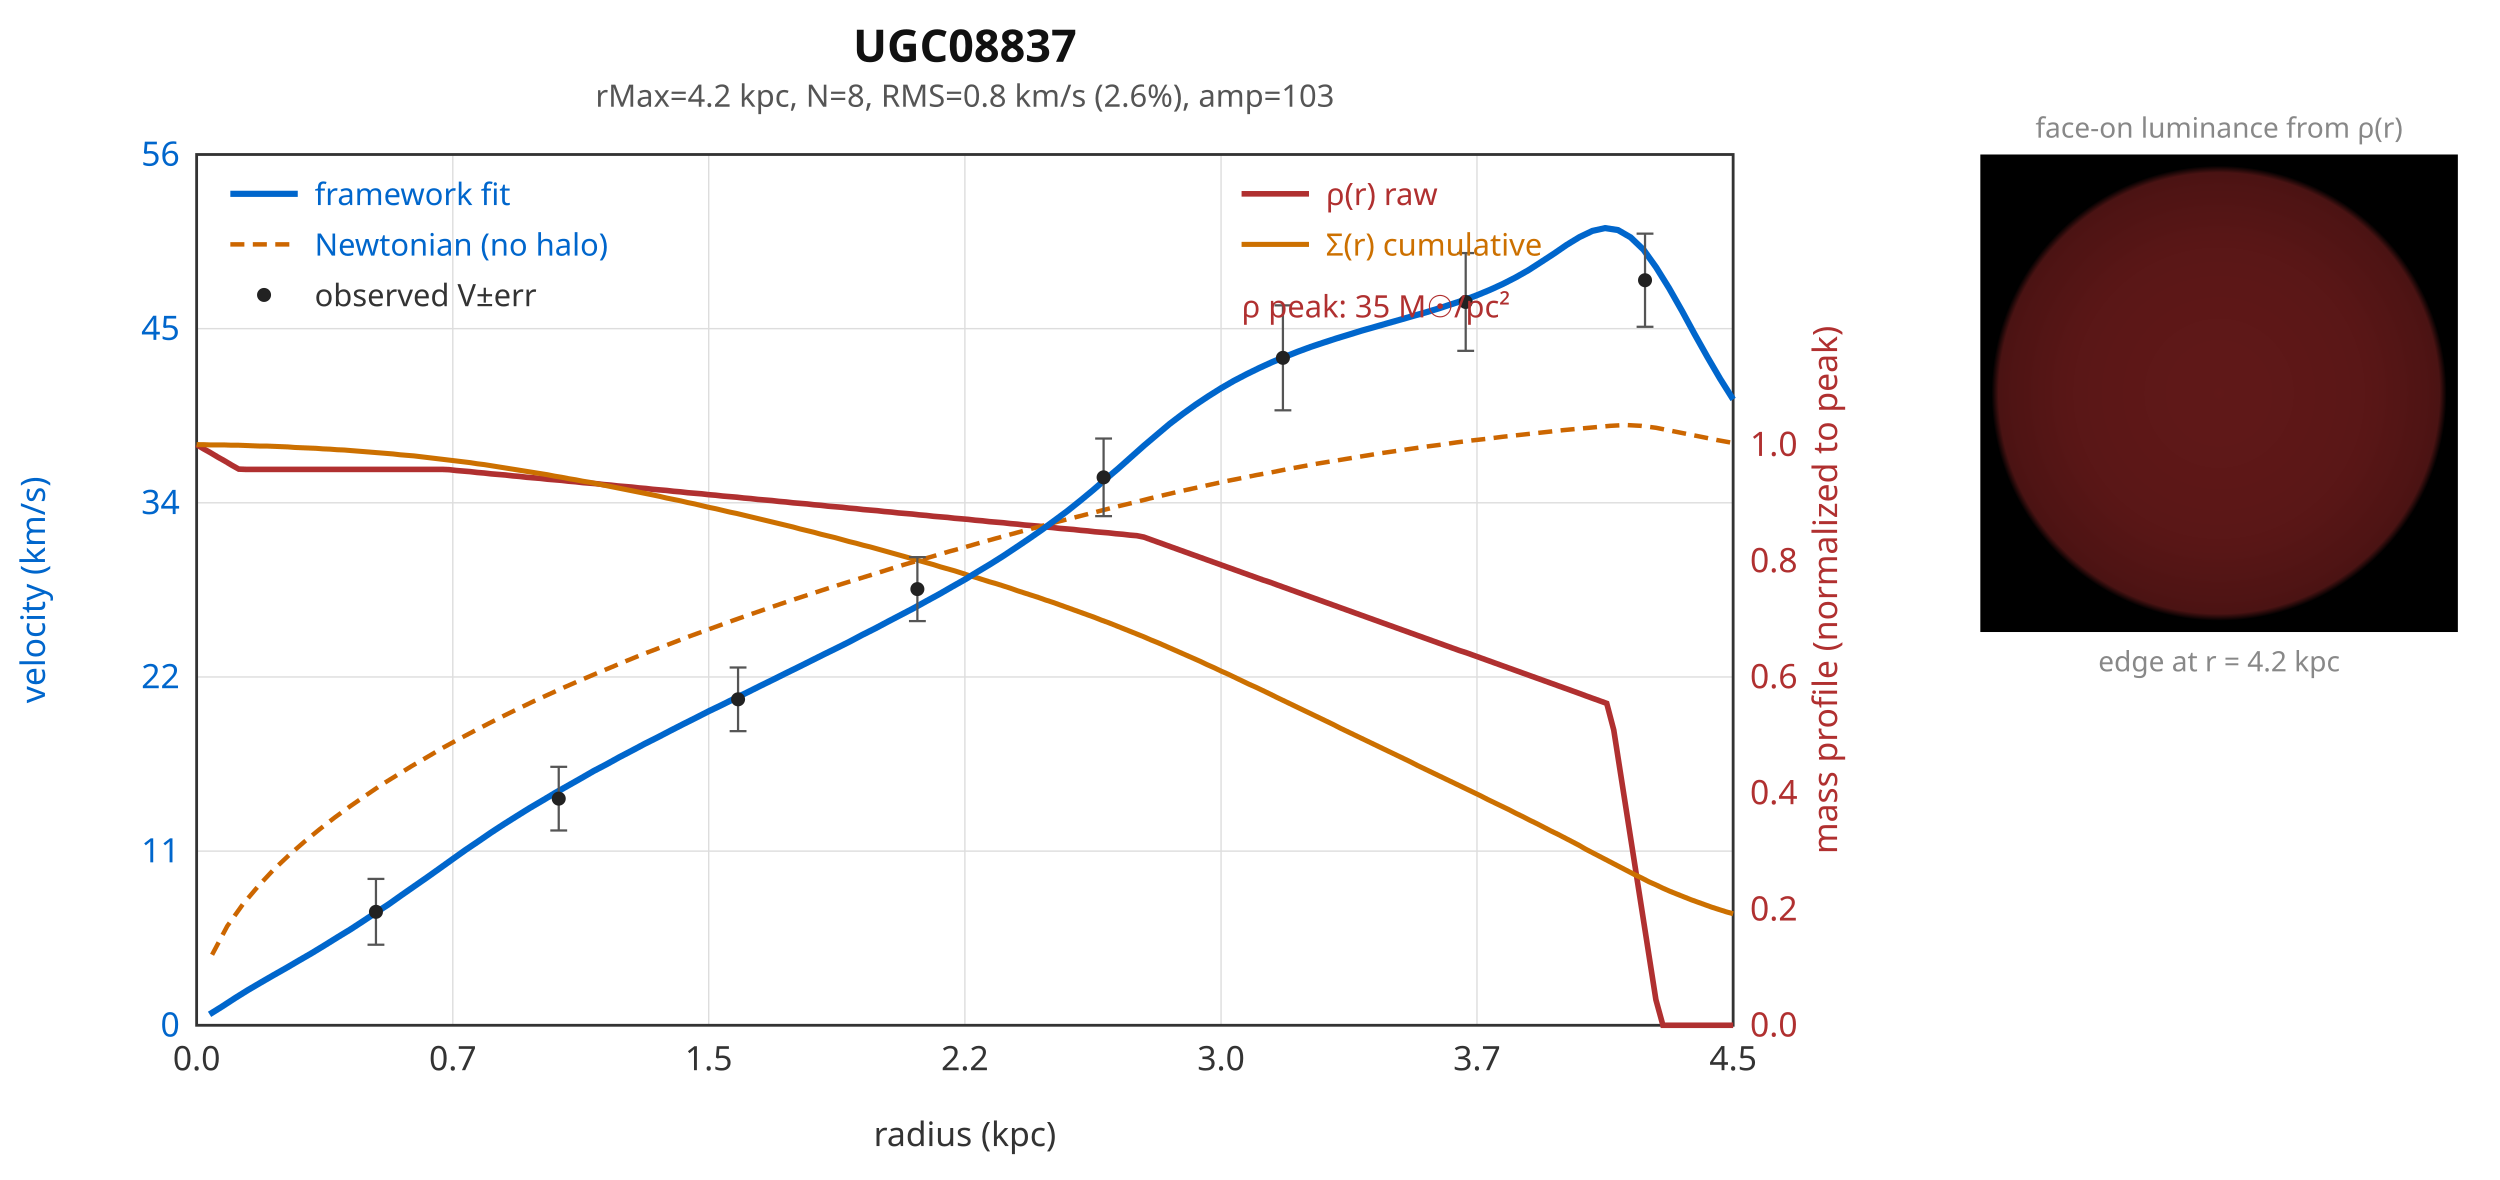
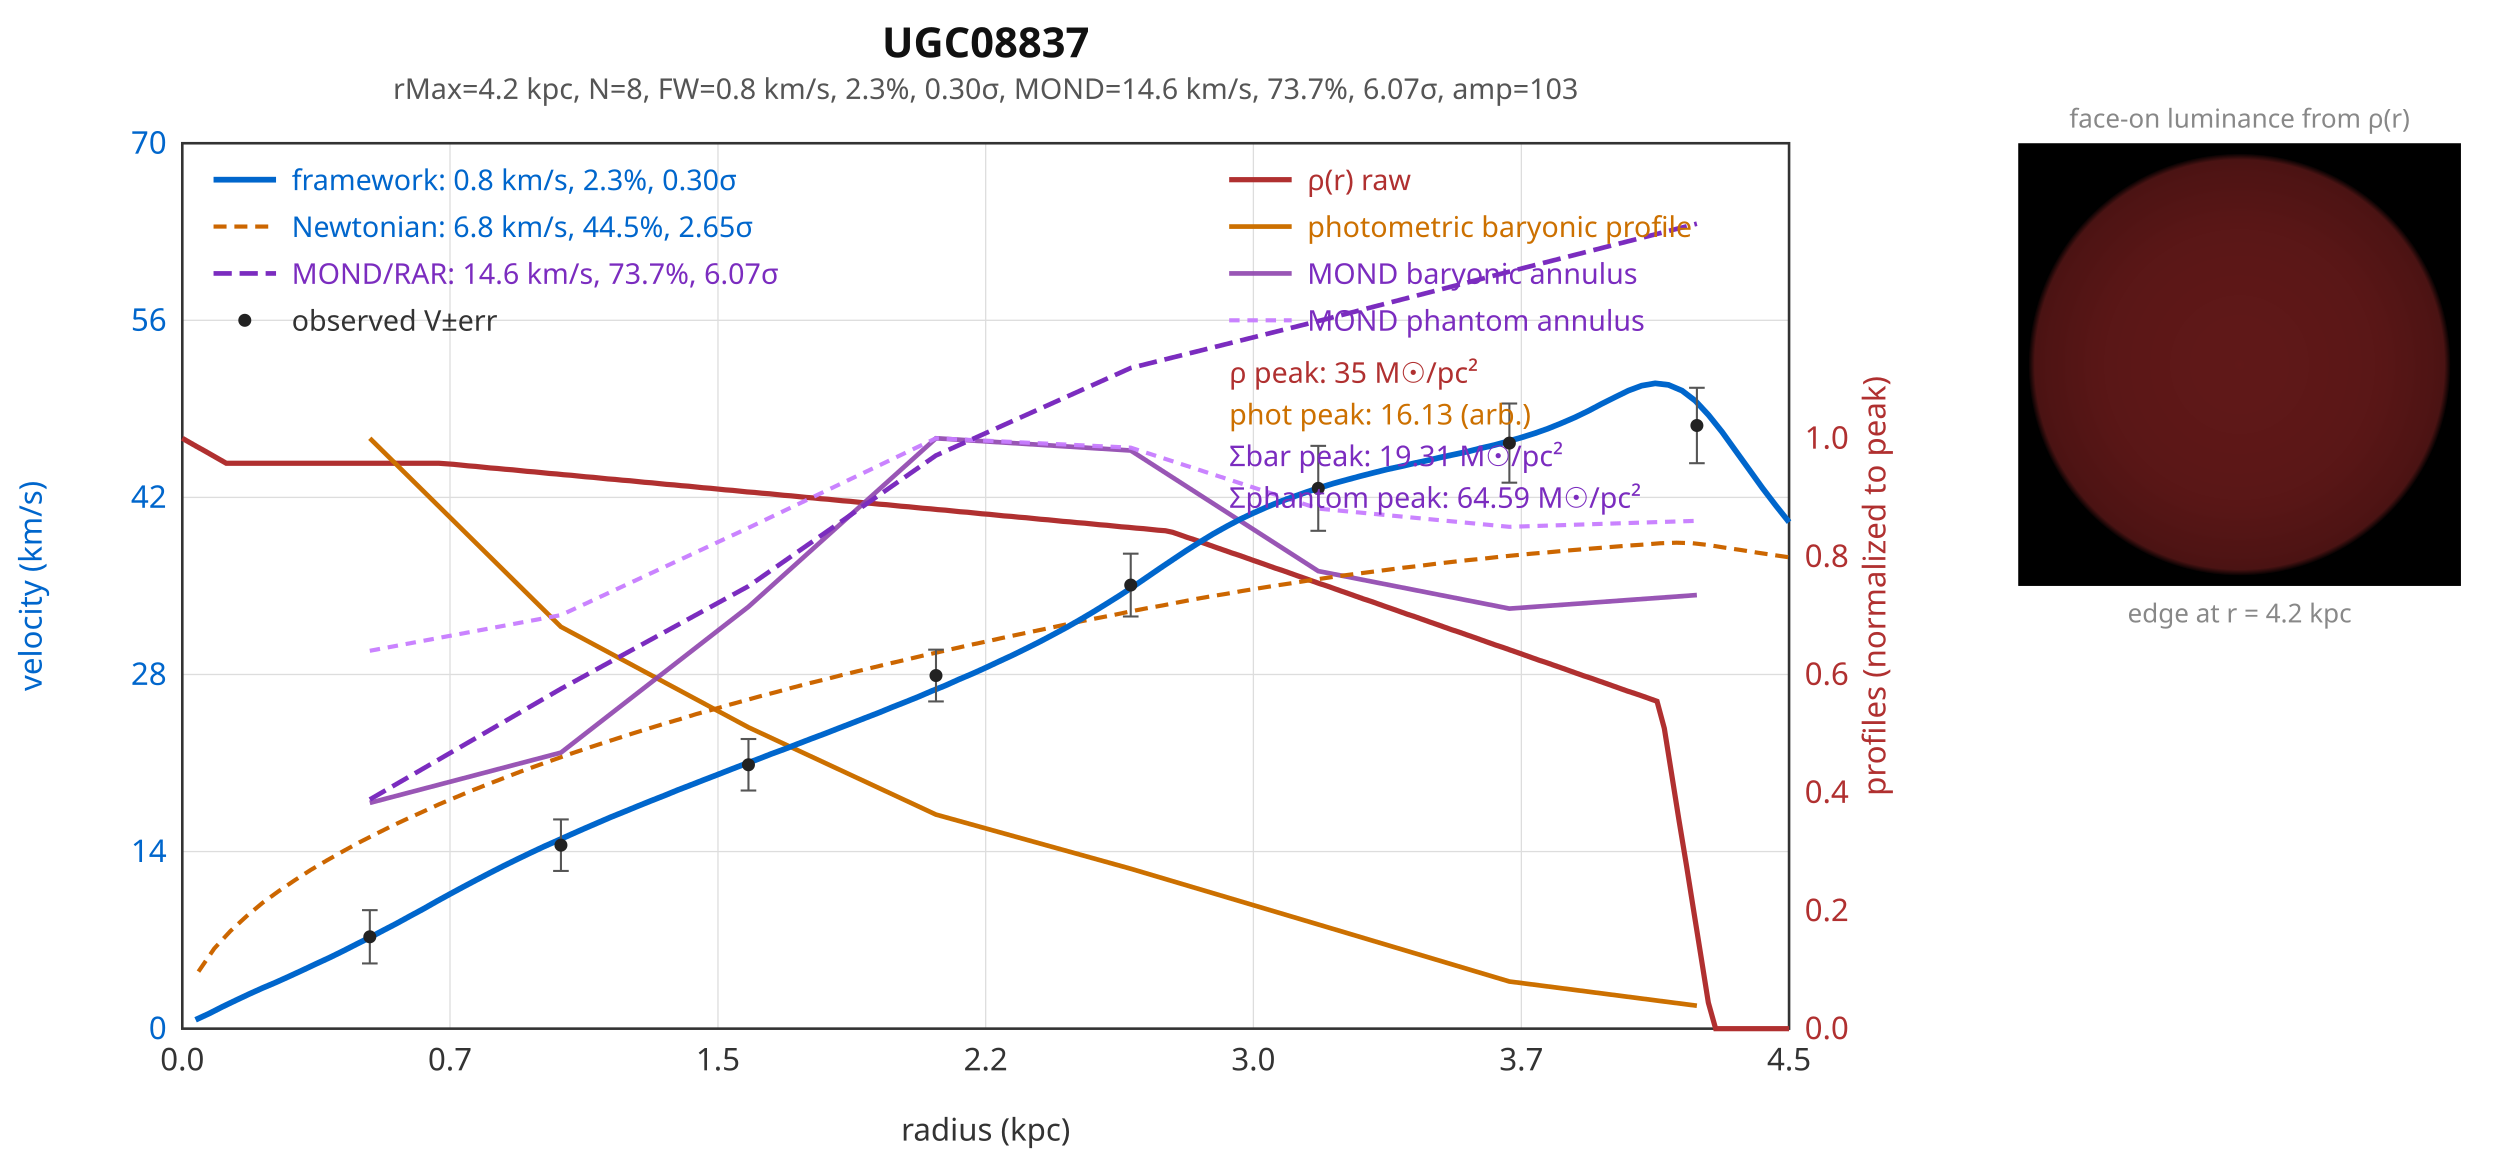
- <svg xmlns="http://www.w3.org/2000/svg" viewBox="0 0 890 420" width="890" height="420" font-family="sans-serif" font-size="12">
+ <svg xmlns="http://www.w3.org/2000/svg" viewBox="0 0 960 450" width="960" height="450" font-family="sans-serif" font-size="12">
  <style>
  .ax { stroke: #333; stroke-width: 1; fill: none; }
  .grid { stroke: #ddd; stroke-width: 0.5; fill: none; }
  .lbl { fill: #333; }
  .lbl-l { fill: #0066cc; }
  .lbl-r { fill: #b03030; }
  .obs { fill: #222; }
  .err { stroke: #555; stroke-width: 0.8; fill: none; }
  .fw { stroke: #0066cc; stroke-width: 2.2; fill: none; }
  .nt { stroke: #cc6600; stroke-width: 1.6; fill: none; stroke-dasharray: 5,3; }
-   .lbl-s { fill: #cc7000; }
+   .mond { stroke: #7b2cbf; stroke-width: 1.8; fill: none; stroke-dasharray: 7,3; }
+   .lbl-p { fill: #cc7000; }
+   .lbl-m { fill: #7b2cbf; }
  .rho { stroke: #b03030; stroke-width: 2.0; fill: none; }
-   .sig { stroke: #cc7000; stroke-width: 1.8; fill: none; }
+   .phot { stroke: #cc7000; stroke-width: 1.8; fill: none; }
+   .mbar { stroke: #8e44ad; stroke-width: 1.8; fill: none; opacity: 0.9; }
+   .mph { stroke: #c77dff; stroke-width: 1.6; fill: none; stroke-dasharray: 4,3; opacity: 0.95; }
  .title { fill: #111; font-size: 16px; font-weight: 600; }
  .subtitle { fill: #555; font-size: 11px; }
  .preview-bg { fill: #000; }
  .preview-lbl { fill: #888; font-size: 10px; }
  .legend { font-size: 11px; }
</style>
-   <text x="343.5" y="22" text-anchor="middle" class="title">UGC08837</text>
-   <text x="343.5" y="38" text-anchor="middle" class="subtitle">rMax=4.2 kpc, N=8, RMS=0.8 km/s (2.6%), amp=103</text>
-   <line x1="70" y1="365.0" x2="617" y2="365.0" class="grid" />
-   <text x="64" y="369.0" text-anchor="end" class="lbl-l">0</text>
-   <line x1="70" y1="303.0" x2="617" y2="303.0" class="grid" />
-   <text x="64" y="307.0" text-anchor="end" class="lbl-l">11</text>
-   <line x1="70" y1="241.0" x2="617" y2="241.0" class="grid" />
-   <text x="64" y="245.0" text-anchor="end" class="lbl-l">22</text>
-   <line x1="70" y1="179.0" x2="617" y2="179.0" class="grid" />
-   <text x="64" y="183.0" text-anchor="end" class="lbl-l">34</text>
-   <line x1="70" y1="117.0" x2="617" y2="117.0" class="grid" />
-   <text x="64" y="121.0" text-anchor="end" class="lbl-l">45</text>
-   <line x1="70" y1="55.0" x2="617" y2="55.0" class="grid" />
-   <text x="64" y="59.0" text-anchor="end" class="lbl-l">56</text>
-   <text x="623" y="369.0" text-anchor="start" class="lbl-r">0.0</text>
-   <text x="623" y="327.7" text-anchor="start" class="lbl-r">0.2</text>
-   <text x="623" y="286.3" text-anchor="start" class="lbl-r">0.4</text>
-   <text x="623" y="245.0" text-anchor="start" class="lbl-r">0.6</text>
-   <text x="623" y="203.7" text-anchor="start" class="lbl-r">0.8</text>
-   <text x="623" y="162.3" text-anchor="start" class="lbl-r">1.0</text>
-   <line x1="70.0" y1="55" x2="70.0" y2="365" class="grid" />
-   <text x="70.0" y="381" text-anchor="middle" class="lbl">0.0</text>
-   <line x1="161.2" y1="55" x2="161.2" y2="365" class="grid" />
-   <text x="161.2" y="381" text-anchor="middle" class="lbl">0.7</text>
-   <line x1="252.3" y1="55" x2="252.3" y2="365" class="grid" />
-   <text x="252.3" y="381" text-anchor="middle" class="lbl">1.5</text>
-   <line x1="343.5" y1="55" x2="343.5" y2="365" class="grid" />
-   <text x="343.5" y="381" text-anchor="middle" class="lbl">2.2</text>
-   <line x1="434.7" y1="55" x2="434.7" y2="365" class="grid" />
-   <text x="434.7" y="381" text-anchor="middle" class="lbl">3.0</text>
-   <line x1="525.8" y1="55" x2="525.8" y2="365" class="grid" />
-   <text x="525.8" y="381" text-anchor="middle" class="lbl">3.7</text>
-   <line x1="617.0" y1="55" x2="617.0" y2="365" class="grid" />
-   <text x="617.0" y="381" text-anchor="middle" class="lbl">4.5</text>
-   <text x="343.5" y="408" text-anchor="middle" class="lbl">radius (kpc)</text>
-   <text x="16" y="210" text-anchor="middle" class="lbl-l" transform="rotate(-90, 16, 210)">velocity (km/s)</text>
-   <text x="654" y="210" text-anchor="middle" class="lbl-r" transform="rotate(-90, 654, 210)">mass profile (normalized to peak)</text>
-   <rect x="70" y="55" width="547" height="310" class="ax" />
-   <path d="M 70.0,158.3 L 72.5,159.8 L 75.0,161.2 L 77.5,162.7 L 80.0,164.1 L 82.5,165.6 L 85.0,167.0 L 87.5,167.1 L 90.0,167.1 L 92.5,167.1 L 95.0,167.1 L 97.5,167.1 L 100.0,167.1 L 102.5,167.1 L 105.0,167.1 L 107.5,167.1 L 110.0,167.1 L 112.5,167.1 L 115.0,167.1 L 117.5,167.1 L 120.0,167.1 L 122.5,167.1 L 124.9,167.1 L 127.4,167.1 L 129.9,167.1 L 132.4,167.1 L 134.9,167.1 L 137.4,167.1 L 139.9,167.1 L 142.4,167.1 L 144.9,167.1 L 147.4,167.1 L 149.9,167.1 L 152.4,167.1 L 154.9,167.1 L 157.4,167.1 L 159.9,167.2 L 162.4,167.5 L 164.9,167.7 L 167.4,167.9 L 169.9,168.2 L 172.4,168.4 L 174.9,168.7 L 177.4,168.9 L 179.9,169.1 L 182.4,169.4 L 184.9,169.6 L 187.4,169.9 L 189.9,170.1 L 192.4,170.3 L 194.9,170.6 L 197.4,170.8 L 199.9,171.0 L 202.4,171.3 L 204.9,171.5 L 207.4,171.8 L 209.9,172.0 L 212.4,172.2 L 214.9,172.5 L 217.4,172.7 L 219.9,173.0 L 222.4,173.2 L 224.9,173.4 L 227.4,173.7 L 229.9,173.9 L 232.4,174.2 L 234.8,174.4 L 237.3,174.6 L 239.8,174.9 L 242.3,175.1 L 244.8,175.4 L 247.3,175.6 L 249.8,175.8 L 252.3,176.1 L 254.8,176.3 L 257.3,176.6 L 259.8,176.8 L 262.3,177.0 L 264.8,177.3 L 267.3,177.5 L 269.8,177.8 L 272.3,178.0 L 274.8,178.2 L 277.3,178.5 L 279.8,178.7 L 282.3,179.0 L 284.8,179.2 L 287.3,179.4 L 289.8,179.7 L 292.3,179.9 L 294.8,180.2 L 297.3,180.4 L 299.8,180.6 L 302.3,180.9 L 304.8,181.1 L 307.3,181.4 L 309.8,181.6 L 312.3,181.8 L 314.8,182.1 L 317.3,182.3 L 319.8,182.6 L 322.3,182.8 L 324.8,183.0 L 327.3,183.3 L 329.8,183.5 L 332.3,183.8 L 334.8,184.0 L 337.3,184.2 L 339.8,184.5 L 342.3,184.7 L 344.7,184.9 L 347.2,185.2 L 349.7,185.4 L 352.2,185.7 L 354.7,185.9 L 357.2,186.1 L 359.7,186.4 L 362.2,186.6 L 364.7,186.9 L 367.2,187.1 L 369.7,187.3 L 372.2,187.6 L 374.7,187.8 L 377.2,188.1 L 379.7,188.3 L 382.2,188.5 L 384.7,188.8 L 387.2,189.0 L 389.7,189.3 L 392.2,189.5 L 394.7,189.7 L 397.2,190.0 L 399.7,190.2 L 402.2,190.5 L 404.7,190.7 L 407.2,191.2 L 409.7,192.1 L 412.2,193.0 L 414.7,193.9 L 417.2,194.8 L 419.7,195.7 L 422.2,196.6 L 424.7,197.5 L 427.2,198.4 L 429.7,199.3 L 432.2,200.2 L 434.7,201.1 L 437.2,202.0 L 439.7,202.9 L 442.2,203.8 L 444.7,204.7 L 447.2,205.6 L 449.7,206.5 L 452.2,207.3 L 454.6,208.2 L 457.1,209.1 L 459.6,210.0 L 462.1,210.9 L 464.6,211.8 L 467.1,212.7 L 469.6,213.6 L 472.1,214.5 L 474.6,215.4 L 477.1,216.3 L 479.6,217.2 L 482.1,218.1 L 484.6,219.0 L 487.1,219.9 L 489.6,220.8 L 492.1,221.7 L 494.6,222.6 L 497.1,223.5 L 499.6,224.4 L 502.1,225.3 L 504.6,226.2 L 507.1,227.1 L 509.6,228.0 L 512.1,228.9 L 514.6,229.8 L 517.1,230.7 L 519.6,231.6 L 522.1,232.4 L 524.6,233.3 L 527.1,234.2 L 529.6,235.1 L 532.1,236.0 L 534.6,236.9 L 537.1,237.8 L 539.6,238.7 L 542.1,239.6 L 544.6,240.5 L 547.1,241.4 L 549.6,242.3 L 552.1,243.2 L 554.6,244.1 L 557.1,245.0 L 559.6,245.9 L 562.1,246.8 L 564.5,247.7 L 567.0,248.6 L 569.5,249.5 L 572.0,250.4 L 574.5,259.9 L 577.0,275.9 L 579.5,291.9 L 582.0,307.9 L 584.5,323.9 L 587.0,339.9 L 589.5,355.9 L 592.0,365.0 L 594.5,365.0 L 597.0,365.0 L 599.5,365.0 L 602.0,365.0 L 604.5,365.0 L 607.0,365.0 L 609.5,365.0 L 612.0,365.0 L 614.5,365.0 L 617.0,365.0" class="rho" />
-   <path d="M 70.0,158.3 L 72.5,158.3 L 75.0,158.4 L 77.5,158.4 L 80.0,158.4 L 82.5,158.5 L 85.0,158.5 L 87.5,158.6 L 90.0,158.7 L 92.5,158.8 L 95.0,158.8 L 97.5,158.9 L 100.0,159.0 L 102.5,159.1 L 105.0,159.3 L 107.5,159.4 L 110.0,159.5 L 112.5,159.6 L 115.0,159.8 L 117.5,159.9 L 120.0,160.1 L 122.5,160.2 L 124.9,160.4 L 127.4,160.6 L 129.9,160.8 L 132.4,161.0 L 134.9,161.2 L 137.4,161.4 L 139.9,161.6 L 142.4,161.9 L 144.9,162.1 L 147.4,162.3 L 149.9,162.6 L 152.4,162.9 L 154.9,163.2 L 157.4,163.5 L 159.9,163.8 L 162.4,164.1 L 164.9,164.4 L 167.4,164.7 L 169.9,165.1 L 172.4,165.4 L 174.9,165.8 L 177.4,166.2 L 179.9,166.6 L 182.4,167.0 L 184.9,167.4 L 187.4,167.8 L 189.9,168.2 L 192.4,168.6 L 194.9,169.0 L 197.4,169.5 L 199.9,169.9 L 202.4,170.4 L 204.9,170.8 L 207.4,171.3 L 209.9,171.7 L 212.4,172.2 L 214.9,172.7 L 217.4,173.2 L 219.9,173.7 L 222.4,174.2 L 224.9,174.7 L 227.4,175.2 L 229.9,175.7 L 232.4,176.2 L 234.8,176.7 L 237.3,177.3 L 239.8,177.8 L 242.3,178.3 L 244.8,178.9 L 247.3,179.4 L 249.8,180.0 L 252.3,180.6 L 254.8,181.1 L 257.3,181.7 L 259.8,182.3 L 262.3,182.8 L 264.8,183.4 L 267.3,184.0 L 269.8,184.6 L 272.3,185.2 L 274.8,185.8 L 277.3,186.4 L 279.8,187.0 L 282.3,187.6 L 284.8,188.3 L 287.3,188.9 L 289.8,189.5 L 292.3,190.2 L 294.8,190.8 L 297.3,191.4 L 299.8,192.1 L 302.3,192.8 L 304.8,193.4 L 307.3,194.1 L 309.8,194.7 L 312.3,195.4 L 314.8,196.1 L 317.3,196.8 L 319.8,197.5 L 322.3,198.2 L 324.8,198.9 L 327.3,199.6 L 329.8,200.3 L 332.3,201.0 L 334.8,201.8 L 337.3,202.5 L 339.8,203.2 L 342.3,204.0 L 344.7,204.8 L 347.2,205.5 L 349.7,206.3 L 352.2,207.1 L 354.7,207.8 L 357.2,208.6 L 359.7,209.4 L 362.2,210.3 L 364.7,211.1 L 367.2,211.9 L 369.7,212.7 L 372.2,213.6 L 374.7,214.4 L 377.2,215.3 L 379.7,216.2 L 382.2,217.1 L 384.7,218.0 L 387.2,218.9 L 389.7,219.8 L 392.2,220.8 L 394.7,221.7 L 397.2,222.7 L 399.7,223.7 L 402.2,224.7 L 404.7,225.7 L 407.2,226.7 L 409.7,227.8 L 412.2,228.8 L 414.7,229.9 L 417.2,231.0 L 419.7,232.1 L 422.2,233.2 L 424.7,234.3 L 427.2,235.4 L 429.7,236.6 L 432.2,237.7 L 434.7,238.9 L 437.2,240.0 L 439.7,241.2 L 442.2,242.4 L 444.7,243.6 L 447.2,244.7 L 449.7,245.9 L 452.2,247.1 L 454.6,248.3 L 457.1,249.5 L 459.6,250.7 L 462.1,251.9 L 464.6,253.1 L 467.1,254.3 L 469.6,255.5 L 472.1,256.7 L 474.6,257.9 L 477.1,259.2 L 479.6,260.4 L 482.1,261.6 L 484.6,262.8 L 487.1,264.0 L 489.6,265.2 L 492.1,266.4 L 494.6,267.6 L 497.1,268.8 L 499.6,270.0 L 502.1,271.2 L 504.6,272.5 L 507.1,273.7 L 509.6,274.9 L 512.1,276.1 L 514.6,277.3 L 517.1,278.5 L 519.6,279.7 L 522.1,280.9 L 524.6,282.1 L 527.1,283.3 L 529.6,284.6 L 532.1,285.8 L 534.6,287.0 L 537.1,288.2 L 539.6,289.5 L 542.1,290.7 L 544.6,292.0 L 547.1,293.2 L 549.6,294.5 L 552.1,295.8 L 554.6,297.0 L 557.1,298.3 L 559.6,299.6 L 562.1,300.9 L 564.5,302.3 L 567.0,303.6 L 569.5,304.9 L 572.0,306.2 L 574.5,307.5 L 577.0,308.8 L 579.5,310.1 L 582.0,311.4 L 584.5,312.6 L 587.0,313.9 L 589.5,315.0 L 592.0,316.2 L 594.5,317.3 L 597.0,318.3 L 599.5,319.3 L 602.0,320.3 L 604.5,321.2 L 607.0,322.1 L 609.5,323.0 L 612.0,323.8 L 614.5,324.6 L 617.0,325.3" class="sig" />
-   <path d="M 75.5,339.9 L 80.9,329.7 L 86.4,322.0 L 91.9,315.5 L 97.3,309.7 L 102.8,304.5 L 108.3,299.7 L 113.8,295.2 L 119.2,291.0 L 124.7,287.0 L 130.2,283.2 L 135.6,279.5 L 141.1,276.1 L 146.6,272.7 L 152.1,269.5 L 157.5,266.3 L 163.0,263.3 L 168.5,260.4 L 173.9,257.6 L 179.4,254.8 L 184.9,252.1 L 190.3,249.5 L 195.8,247.0 L 201.3,244.5 L 206.8,242.1 L 212.2,239.8 L 217.7,237.5 L 223.2,235.2 L 228.6,233.0 L 234.1,230.9 L 239.6,228.8 L 245.0,226.7 L 250.5,224.7 L 256.0,222.7 L 261.5,220.7 L 266.9,218.8 L 272.4,216.9 L 277.9,215.0 L 283.3,213.2 L 288.8,211.4 L 294.3,209.6 L 299.7,207.9 L 305.2,206.2 L 310.7,204.5 L 316.1,202.8 L 321.6,201.1 L 327.1,199.5 L 332.6,197.9 L 338.0,196.3 L 343.5,194.8 L 349.0,193.2 L 354.4,191.7 L 359.9,190.2 L 365.4,188.7 L 370.8,187.3 L 376.3,185.8 L 381.8,184.4 L 387.3,183.0 L 392.7,181.6 L 398.2,180.2 L 403.7,178.9 L 409.1,177.5 L 414.6,176.2 L 420.1,174.9 L 425.6,173.7 L 431.0,172.5 L 436.5,171.3 L 442.0,170.2 L 447.4,169.1 L 452.9,168.1 L 458.4,167.0 L 463.8,166.0 L 469.3,165.0 L 474.8,164.1 L 480.3,163.2 L 485.7,162.3 L 491.2,161.4 L 496.7,160.6 L 502.1,159.8 L 507.6,159.0 L 513.1,158.3 L 518.5,157.5 L 524.0,156.8 L 529.5,156.2 L 534.9,155.5 L 540.4,154.9 L 545.9,154.3 L 551.4,153.7 L 556.8,153.1 L 562.3,152.6 L 567.8,152.1 L 573.2,151.6 L 578.7,151.3 L 584.2,151.6 L 589.6,152.3 L 595.1,153.4 L 600.6,154.5 L 606.1,155.6 L 611.5,156.7 L 617.0,157.7" class="nt" />
-   <path d="M 74.6,361.1 L 79.1,358.3 L 83.7,355.3 L 88.2,352.5 L 92.8,349.8 L 97.3,347.2 L 101.9,344.6 L 106.5,341.9 L 111.0,339.3 L 115.6,336.5 L 120.1,333.7 L 124.7,330.9 L 129.3,327.9 L 133.8,324.9 L 138.4,321.9 L 142.9,318.7 L 147.5,315.5 L 152.1,312.3 L 156.6,309.1 L 161.2,305.8 L 165.7,302.6 L 170.3,299.5 L 174.8,296.4 L 179.4,293.4 L 184.0,290.5 L 188.5,287.7 L 193.1,285.0 L 197.6,282.3 L 202.2,279.7 L 206.8,277.1 L 211.3,274.5 L 215.9,272.1 L 220.4,269.6 L 225.0,267.2 L 229.5,264.8 L 234.1,262.5 L 238.7,260.1 L 243.2,257.8 L 247.8,255.5 L 252.3,253.2 L 256.9,251.0 L 261.5,248.7 L 266.0,246.5 L 270.6,244.2 L 275.1,242.0 L 279.7,239.7 L 284.2,237.5 L 288.8,235.2 L 293.4,232.9 L 297.9,230.7 L 302.5,228.4 L 307.0,226.0 L 311.6,223.7 L 316.1,221.3 L 320.7,218.9 L 325.3,216.5 L 329.8,214.0 L 334.4,211.5 L 338.9,208.9 L 343.5,206.3 L 348.1,203.5 L 352.6,200.8 L 357.2,197.9 L 361.7,194.9 L 366.3,191.8 L 370.9,188.6 L 375.4,185.3 L 380.0,181.9 L 384.5,178.3 L 389.1,174.5 L 393.6,170.6 L 398.2,166.7 L 402.8,162.6 L 407.3,158.6 L 411.9,154.7 L 416.4,150.9 L 421.0,147.4 L 425.6,144.1 L 430.1,141.1 L 434.7,138.2 L 439.2,135.6 L 443.8,133.2 L 448.3,131.0 L 452.9,128.9 L 457.5,127.0 L 462.0,125.2 L 466.6,123.5 L 471.1,122.0 L 475.7,120.5 L 480.3,119.1 L 484.8,117.7 L 489.4,116.4 L 493.9,115.1 L 498.5,113.8 L 503.0,112.5 L 507.6,111.2 L 512.2,109.8 L 516.7,108.3 L 521.3,106.8 L 525.8,105.1 L 530.4,103.2 L 535.0,101.1 L 539.5,98.8 L 544.1,96.2 L 548.6,93.3 L 553.2,90.3 L 557.7,87.2 L 562.3,84.4 L 566.9,82.2 L 571.4,81.2 L 576.0,81.9 L 580.5,84.5 L 585.1,88.9 L 589.6,95.2 L 594.2,102.6 L 598.8,110.7 L 603.3,119.0 L 607.9,127.2 L 612.4,134.9 L 617.0,142.2" class="fw" />
-   <line x1="133.84" y1="312.89" x2="133.84" y2="336.32" class="err" />
-   <line x1="130.84" y1="312.89" x2="136.84" y2="312.89" class="err" />
-   <line x1="130.84" y1="336.32" x2="136.84" y2="336.32" class="err" />
-   <circle cx="133.84" cy="324.61" r="2.5" class="obs" />
-   <line x1="198.91" y1="272.99" x2="198.91" y2="295.65" class="err" />
-   <line x1="195.91" y1="272.99" x2="201.91" y2="272.99" class="err" />
-   <line x1="195.91" y1="295.65" x2="201.91" y2="295.65" class="err" />
-   <circle cx="198.91" cy="284.32" r="2.5" class="obs" />
-   <line x1="262.75" y1="237.63" x2="262.75" y2="260.29" class="err" />
-   <line x1="259.75" y1="237.63" x2="265.75" y2="237.63" class="err" />
-   <line x1="259.75" y1="260.29" x2="265.75" y2="260.29" class="err" />
-   <circle cx="262.75" cy="248.96" r="2.5" class="obs" />
-   <line x1="326.59" y1="198.34" x2="326.59" y2="221.11" class="err" />
-   <line x1="323.59" y1="198.34" x2="329.59" y2="198.34" class="err" />
-   <line x1="323.59" y1="221.11" x2="329.59" y2="221.11" class="err" />
-   <circle cx="326.59" cy="209.72" r="2.5" class="obs" />
-   <line x1="392.88" y1="156.12" x2="392.88" y2="183.75" class="err" />
-   <line x1="389.88" y1="156.12" x2="395.88" y2="156.12" class="err" />
-   <line x1="389.88" y1="183.75" x2="395.88" y2="183.75" class="err" />
-   <circle cx="392.88" cy="169.94" r="2.5" class="obs" />
-   <line x1="456.72" y1="108.71" x2="456.72" y2="146.07" class="err" />
-   <line x1="453.72" y1="108.71" x2="459.72" y2="108.71" class="err" />
-   <line x1="453.72" y1="146.07" x2="459.72" y2="146.07" class="err" />
-   <circle cx="456.72" cy="127.39" r="2.5" class="obs" />
-   <line x1="521.79" y1="90.09" x2="521.79" y2="124.90" class="err" />
-   <line x1="518.79" y1="90.09" x2="524.79" y2="90.09" class="err" />
-   <line x1="518.79" y1="124.90" x2="524.79" y2="124.90" class="err" />
-   <circle cx="521.79" cy="107.50" r="2.5" class="obs" />
-   <line x1="585.63" y1="83.18" x2="585.63" y2="116.34" class="err" />
-   <line x1="582.63" y1="83.18" x2="588.63" y2="83.18" class="err" />
-   <line x1="582.63" y1="116.34" x2="588.63" y2="116.34" class="err" />
-   <circle cx="585.63" cy="99.76" r="2.5" class="obs" />
+   <text x="378.5" y="22" text-anchor="middle" class="title">UGC08837</text>
+   <text x="378.5" y="38" text-anchor="middle" class="subtitle">rMax=4.2 kpc, N=8, FW=0.8 km/s, 2.3%, 0.30σ, MOND=14.6 km/s, 73.7%, 6.07σ, amp=103</text>
+   <line x1="70" y1="395.0" x2="687" y2="395.0" class="grid" />
+   <text x="64" y="399.0" text-anchor="end" class="lbl-l">0</text>
+   <line x1="70" y1="327.0" x2="687" y2="327.0" class="grid" />
+   <text x="64" y="331.0" text-anchor="end" class="lbl-l">14</text>
+   <line x1="70" y1="259.0" x2="687" y2="259.0" class="grid" />
+   <text x="64" y="263.0" text-anchor="end" class="lbl-l">28</text>
+   <line x1="70" y1="191.0" x2="687" y2="191.0" class="grid" />
+   <text x="64" y="195.0" text-anchor="end" class="lbl-l">42</text>
+   <line x1="70" y1="123.0" x2="687" y2="123.0" class="grid" />
+   <text x="64" y="127.0" text-anchor="end" class="lbl-l">56</text>
+   <line x1="70" y1="55.0" x2="687" y2="55.0" class="grid" />
+   <text x="64" y="59.0" text-anchor="end" class="lbl-l">70</text>
+   <text x="693" y="399.0" text-anchor="start" class="lbl-r">0.0</text>
+   <text x="693" y="353.7" text-anchor="start" class="lbl-r">0.2</text>
+   <text x="693" y="308.3" text-anchor="start" class="lbl-r">0.4</text>
+   <text x="693" y="263.0" text-anchor="start" class="lbl-r">0.6</text>
+   <text x="693" y="217.7" text-anchor="start" class="lbl-r">0.8</text>
+   <text x="693" y="172.3" text-anchor="start" class="lbl-r">1.0</text>
+   <line x1="70.0" y1="55" x2="70.0" y2="395" class="grid" />
+   <text x="70.0" y="411" text-anchor="middle" class="lbl">0.0</text>
+   <line x1="172.8" y1="55" x2="172.8" y2="395" class="grid" />
+   <text x="172.8" y="411" text-anchor="middle" class="lbl">0.7</text>
+   <line x1="275.7" y1="55" x2="275.7" y2="395" class="grid" />
+   <text x="275.7" y="411" text-anchor="middle" class="lbl">1.5</text>
+   <line x1="378.5" y1="55" x2="378.5" y2="395" class="grid" />
+   <text x="378.5" y="411" text-anchor="middle" class="lbl">2.2</text>
+   <line x1="481.3" y1="55" x2="481.3" y2="395" class="grid" />
+   <text x="481.3" y="411" text-anchor="middle" class="lbl">3.0</text>
+   <line x1="584.2" y1="55" x2="584.2" y2="395" class="grid" />
+   <text x="584.2" y="411" text-anchor="middle" class="lbl">3.7</text>
+   <line x1="687.0" y1="55" x2="687.0" y2="395" class="grid" />
+   <text x="687.0" y="411" text-anchor="middle" class="lbl">4.5</text>
+   <text x="378.5" y="438" text-anchor="middle" class="lbl">radius (kpc)</text>
+   <text x="16" y="225" text-anchor="middle" class="lbl-l" transform="rotate(-90, 16, 225)">velocity (km/s)</text>
+   <text x="724" y="225" text-anchor="middle" class="lbl-r" transform="rotate(-90, 724, 225)">profiles (normalized to peak)</text>
+   <rect x="70" y="55" width="617" height="340" class="ax" />
+   <path d="M 70.0,168.3 L 72.8,169.9 L 75.6,171.5 L 78.5,173.1 L 81.3,174.7 L 84.1,176.3 L 86.9,177.9 L 89.7,177.9 L 92.5,177.9 L 95.4,177.9 L 98.2,177.9 L 101.0,177.9 L 103.8,177.9 L 106.6,177.9 L 109.4,177.9 L 112.3,177.9 L 115.1,177.9 L 117.9,177.9 L 120.7,177.9 L 123.5,177.9 L 126.3,177.9 L 129.2,177.9 L 132.0,177.9 L 134.8,177.9 L 137.6,177.9 L 140.4,177.9 L 143.3,177.9 L 146.1,177.9 L 148.9,177.9 L 151.7,177.9 L 154.5,177.9 L 157.3,177.9 L 160.2,177.9 L 163.0,177.9 L 165.8,177.9 L 168.6,177.9 L 171.4,178.1 L 174.2,178.3 L 177.1,178.6 L 179.9,178.9 L 182.7,179.1 L 185.5,179.4 L 188.3,179.7 L 191.1,179.9 L 194.0,180.2 L 196.8,180.4 L 199.6,180.7 L 202.4,181.0 L 205.2,181.2 L 208.1,181.5 L 210.9,181.8 L 213.7,182.0 L 216.5,182.3 L 219.3,182.5 L 222.1,182.8 L 225.0,183.1 L 227.8,183.3 L 230.6,183.6 L 233.4,183.9 L 236.2,184.1 L 239.0,184.4 L 241.9,184.6 L 244.7,184.9 L 247.5,185.2 L 250.3,185.4 L 253.1,185.7 L 255.9,186.0 L 258.8,186.2 L 261.6,186.5 L 264.4,186.7 L 267.2,187.0 L 270.0,187.3 L 272.8,187.5 L 275.7,187.8 L 278.5,188.1 L 281.3,188.3 L 284.1,188.6 L 286.9,188.9 L 289.8,189.1 L 292.6,189.4 L 295.4,189.6 L 298.2,189.9 L 301.0,190.2 L 303.8,190.4 L 306.7,190.7 L 309.5,191.0 L 312.3,191.2 L 315.1,191.5 L 317.9,191.7 L 320.7,192.0 L 323.6,192.3 L 326.4,192.5 L 329.2,192.8 L 332.0,193.1 L 334.8,193.3 L 337.6,193.6 L 340.5,193.8 L 343.3,194.1 L 346.1,194.4 L 348.9,194.6 L 351.7,194.9 L 354.6,195.2 L 357.4,195.4 L 360.2,195.7 L 363.0,195.9 L 365.8,196.2 L 368.6,196.5 L 371.5,196.7 L 374.3,197.0 L 377.1,197.3 L 379.9,197.5 L 382.7,197.8 L 385.5,198.1 L 388.4,198.3 L 391.2,198.6 L 394.0,198.8 L 396.8,199.1 L 399.6,199.4 L 402.4,199.6 L 405.3,199.9 L 408.1,200.2 L 410.9,200.4 L 413.7,200.7 L 416.5,200.9 L 419.4,201.2 L 422.2,201.5 L 425.0,201.7 L 427.8,202.0 L 430.6,202.3 L 433.4,202.5 L 436.3,202.8 L 439.1,203.0 L 441.9,203.3 L 444.7,203.6 L 447.5,203.8 L 450.3,204.4 L 453.2,205.4 L 456.0,206.4 L 458.8,207.3 L 461.6,208.3 L 464.4,209.3 L 467.2,210.3 L 470.1,211.3 L 472.9,212.3 L 475.7,213.2 L 478.5,214.2 L 481.3,215.2 L 484.2,216.2 L 487.0,217.2 L 489.8,218.2 L 492.6,219.1 L 495.4,220.1 L 498.2,221.1 L 501.1,222.1 L 503.9,223.1 L 506.7,224.1 L 509.5,225.0 L 512.3,226.0 L 515.1,227.0 L 518.0,228.0 L 520.8,229.0 L 523.6,230.0 L 526.4,230.9 L 529.2,231.9 L 532.0,232.9 L 534.9,233.9 L 537.7,234.9 L 540.5,235.9 L 543.3,236.8 L 546.1,237.8 L 548.9,238.8 L 551.8,239.8 L 554.6,240.8 L 557.4,241.8 L 560.2,242.7 L 563.0,243.7 L 565.9,244.7 L 568.7,245.7 L 571.5,246.7 L 574.3,247.7 L 577.1,248.6 L 579.9,249.6 L 582.8,250.6 L 585.6,251.6 L 588.4,252.6 L 591.2,253.6 L 594.0,254.5 L 596.8,255.5 L 599.7,256.5 L 602.5,257.5 L 605.3,258.5 L 608.1,259.5 L 610.9,260.4 L 613.7,261.4 L 616.6,262.4 L 619.4,263.4 L 622.2,264.4 L 625.0,265.4 L 627.8,266.3 L 630.7,267.3 L 633.5,268.3 L 636.3,269.3 L 639.1,279.7 L 641.9,297.2 L 644.7,314.8 L 647.6,332.3 L 650.4,349.9 L 653.2,367.4 L 656.0,385.0 L 658.8,395.0 L 661.6,395.0 L 664.5,395.0 L 667.3,395.0 L 670.1,395.0 L 672.9,395.0 L 675.7,395.0 L 678.5,395.0 L 681.4,395.0 L 684.2,395.0 L 687.0,395.0" class="rho" />
+   <path d="M 142.0,168.3 L 215.4,240.7 L 287.4,279.3 L 359.4,312.8 L 434.2,333.6 L 506.2,355.0 L 579.6,376.9 L 651.6,386.2" class="phot" />
+   <path d="M 142.0,308.3 L 215.4,289.0 L 287.4,233.0 L 359.4,168.3 L 434.2,173.0 L 506.2,219.3 L 579.6,233.7 L 651.6,228.5" class="mbar" />
+   <path d="M 142.0,249.9 L 215.4,236.2 L 287.4,202.7 L 359.4,168.3 L 434.2,171.9 L 506.2,195.3 L 579.6,202.3 L 651.6,200.0" class="mph" />
+   <path d="M 76.2,373.1 L 82.3,364.2 L 88.5,357.5 L 94.7,351.8 L 100.8,346.7 L 107.0,342.2 L 113.2,338.0 L 119.4,334.0 L 125.5,330.4 L 131.7,326.9 L 137.9,323.5 L 144.0,320.4 L 150.2,317.3 L 156.4,314.4 L 162.6,311.6 L 168.7,308.8 L 174.9,306.2 L 181.1,303.6 L 187.2,301.2 L 193.4,298.8 L 199.6,296.4 L 205.7,294.2 L 211.9,292.0 L 218.1,289.8 L 224.3,287.7 L 230.4,285.7 L 236.6,283.7 L 242.8,281.7 L 248.9,279.8 L 255.1,277.9 L 261.3,276.1 L 267.4,274.2 L 273.6,272.5 L 279.8,270.7 L 286.0,269.0 L 292.1,267.3 L 298.3,265.7 L 304.5,264.0 L 310.6,262.4 L 316.8,260.9 L 323.0,259.3 L 329.1,257.8 L 335.3,256.3 L 341.5,254.8 L 347.6,253.4 L 353.8,251.9 L 360.0,250.5 L 366.2,249.1 L 372.3,247.7 L 378.5,246.4 L 384.7,245.0 L 390.8,243.7 L 397.0,242.4 L 403.2,241.1 L 409.3,239.8 L 415.5,238.5 L 421.7,237.3 L 427.9,236.1 L 434.0,234.8 L 440.2,233.6 L 446.4,232.5 L 452.5,231.3 L 458.7,230.1 L 464.9,229.0 L 471.1,228.0 L 477.2,226.9 L 483.4,225.9 L 489.6,224.9 L 495.7,224.0 L 501.9,223.0 L 508.1,222.1 L 514.2,221.2 L 520.4,220.4 L 526.6,219.6 L 532.8,218.8 L 538.9,218.0 L 545.1,217.3 L 551.3,216.5 L 557.4,215.8 L 563.6,215.1 L 569.8,214.5 L 575.9,213.8 L 582.1,213.2 L 588.3,212.6 L 594.4,212.1 L 600.6,211.5 L 606.8,211.0 L 613.0,210.5 L 619.1,210.0 L 625.3,209.5 L 631.5,209.1 L 637.6,208.6 L 643.8,208.4 L 650.0,208.6 L 656.1,209.3 L 662.3,210.3 L 668.5,211.2 L 674.7,212.2 L 680.8,213.1 L 687.0,214.0" class="nt" />
+   <path d="M 142.0,307.0 L 215.4,264.5 L 287.4,225.1 L 359.4,174.9 L 434.2,141.3 L 506.2,123.3 L 579.6,104.3 L 651.6,85.9" class="mond" />
+   <path d="M 75.1,391.6 L 80.3,389.2 L 85.4,386.6 L 90.6,384.1 L 95.7,381.7 L 100.8,379.4 L 106.0,377.2 L 111.1,374.9 L 116.3,372.5 L 121.4,370.1 L 126.6,367.7 L 131.7,365.2 L 136.8,362.6 L 142.0,360.0 L 147.1,357.3 L 152.3,354.6 L 157.4,351.8 L 162.6,349.0 L 167.7,346.1 L 172.8,343.3 L 178.0,340.5 L 183.1,337.8 L 188.3,335.1 L 193.4,332.5 L 198.5,330.0 L 203.7,327.5 L 208.8,325.1 L 214.0,322.8 L 219.1,320.5 L 224.3,318.2 L 229.4,316.0 L 234.5,313.8 L 239.7,311.7 L 244.8,309.6 L 250.0,307.5 L 255.1,305.5 L 260.2,303.4 L 265.4,301.4 L 270.5,299.4 L 275.7,297.4 L 280.8,295.4 L 286.0,293.4 L 291.1,291.5 L 296.2,289.5 L 301.4,287.6 L 306.5,285.6 L 311.7,283.6 L 316.8,281.7 L 321.9,279.7 L 327.1,277.7 L 332.2,275.7 L 337.4,273.7 L 342.5,271.6 L 347.6,269.6 L 352.8,267.5 L 357.9,265.3 L 363.1,263.2 L 368.2,260.9 L 373.4,258.7 L 378.5,256.4 L 383.6,254.0 L 388.8,251.6 L 393.9,249.1 L 399.1,246.5 L 404.2,243.8 L 409.4,241.0 L 414.5,238.1 L 419.6,235.1 L 424.8,231.9 L 429.9,228.7 L 435.1,225.3 L 440.2,221.8 L 445.3,218.3 L 450.5,214.8 L 455.6,211.4 L 460.8,208.1 L 465.9,205.0 L 471.1,202.1 L 476.2,199.4 L 481.3,197.0 L 486.5,194.7 L 491.6,192.6 L 496.8,190.7 L 501.9,188.9 L 507.0,187.2 L 512.2,185.6 L 517.3,184.2 L 522.5,182.8 L 527.6,181.5 L 532.8,180.2 L 537.9,179.1 L 543.0,177.9 L 548.2,176.8 L 553.3,175.6 L 558.5,174.5 L 563.6,173.4 L 568.7,172.1 L 573.9,170.9 L 579.0,169.5 L 584.2,168.0 L 589.3,166.4 L 594.4,164.6 L 599.6,162.5 L 604.7,160.3 L 609.9,157.8 L 615.0,155.1 L 620.2,152.5 L 625.3,150.0 L 630.4,148.1 L 635.6,147.2 L 640.7,147.8 L 645.9,150.0 L 651.0,153.9 L 656.1,159.4 L 661.3,165.9 L 666.4,173.0 L 671.6,180.2 L 676.7,187.3 L 681.9,194.1 L 687.0,200.5" class="fw" />
+   <line x1="142.01" y1="349.50" x2="142.01" y2="369.96" class="err" />
+   <line x1="139.01" y1="349.50" x2="145.01" y2="349.50" class="err" />
+   <line x1="139.01" y1="369.96" x2="145.01" y2="369.96" class="err" />
+   <circle cx="142.01" cy="359.73" r="2.5" class="obs" />
+   <line x1="215.40" y1="314.66" x2="215.40" y2="334.44" class="err" />
+   <line x1="212.40" y1="314.66" x2="218.40" y2="314.66" class="err" />
+   <line x1="212.40" y1="334.44" x2="218.40" y2="334.44" class="err" />
+   <circle cx="215.40" cy="324.55" r="2.5" class="obs" />
+   <line x1="287.41" y1="283.78" x2="287.41" y2="303.56" class="err" />
+   <line x1="284.41" y1="283.78" x2="290.41" y2="283.78" class="err" />
+   <line x1="284.41" y1="303.56" x2="290.41" y2="303.56" class="err" />
+   <circle cx="287.41" cy="293.67" r="2.5" class="obs" />
+   <line x1="359.42" y1="249.47" x2="359.42" y2="269.35" class="err" />
+   <line x1="356.42" y1="249.47" x2="362.42" y2="249.47" class="err" />
+   <line x1="356.42" y1="269.35" x2="362.42" y2="269.35" class="err" />
+   <circle cx="359.42" cy="259.41" r="2.5" class="obs" />
+   <line x1="434.20" y1="212.61" x2="434.20" y2="236.73" class="err" />
+   <line x1="431.20" y1="212.61" x2="437.20" y2="212.61" class="err" />
+   <line x1="431.20" y1="236.73" x2="437.20" y2="236.73" class="err" />
+   <circle cx="434.20" cy="224.67" r="2.5" class="obs" />
+   <line x1="506.21" y1="171.21" x2="506.21" y2="203.83" class="err" />
+   <line x1="503.21" y1="171.21" x2="509.21" y2="171.21" class="err" />
+   <line x1="503.21" y1="203.83" x2="509.21" y2="203.83" class="err" />
+   <circle cx="506.21" cy="187.52" r="2.5" class="obs" />
+   <line x1="579.60" y1="154.95" x2="579.60" y2="185.35" class="err" />
+   <line x1="576.60" y1="154.95" x2="582.60" y2="154.95" class="err" />
+   <line x1="576.60" y1="185.35" x2="582.60" y2="185.35" class="err" />
+   <circle cx="579.60" cy="170.15" r="2.5" class="obs" />
+   <line x1="651.61" y1="148.91" x2="651.61" y2="177.87" class="err" />
+   <line x1="648.61" y1="148.91" x2="654.61" y2="148.91" class="err" />
+   <line x1="648.61" y1="177.87" x2="654.61" y2="177.87" class="err" />
+   <circle cx="651.61" cy="163.39" r="2.5" class="obs" />
  <g class="legend">
    <line x1="82" y1="69" x2="106" y2="69" class="fw" />
-     <text x="112" y="73" class="lbl-l">framework fit</text>
+     <text x="112" y="73" class="lbl-l">framework: 0.8 km/s, 2.3%, 0.30σ</text>
    <line x1="82" y1="87" x2="106" y2="87" class="nt" />
-     <text x="112" y="91" class="lbl-l">Newtonian (no halo)</text>
-     <circle cx="94" cy="105" r="2.5" class="obs" />
-     <text x="112" y="109" class="lbl">observed V±err</text>
+     <text x="112" y="91" class="lbl-l">Newtonian: 6.8 km/s, 44.5%, 2.65σ</text>
+     <line x1="82" y1="105" x2="106" y2="105" class="mond" />
+     <text x="112" y="109" class="lbl-m">MOND/RAR: 14.6 km/s, 73.7%, 6.07σ</text>
+     <circle cx="94" cy="123" r="2.5" class="obs" />
+     <text x="112" y="127" class="lbl">observed V±err</text>
  </g>
  <g class="legend">
-     <line x1="442" y1="69" x2="466" y2="69" class="rho" />
-     <text x="472" y="73" class="lbl-r">ρ(r) raw</text>
-     <line x1="442" y1="87" x2="466" y2="87" class="sig" />
-     <text x="472" y="91" class="lbl-s">Σ(r) cumulative</text>
-     <text x="442" y="113" class="lbl-r">ρ peak: 35 M☉/pc²</text>
+     <line x1="472" y1="69" x2="496" y2="69" class="rho" />
+     <text x="502" y="73" class="lbl-r">ρ(r) raw</text>
+     <line x1="472" y1="87" x2="496" y2="87" class="phot" />
+     <text x="502" y="91" class="lbl-p">photometric baryonic profile</text>
+     <line x1="472" y1="105" x2="496" y2="105" class="mbar" />
+     <text x="502" y="109" class="lbl-m">MOND baryonic annulus</text>
+     <line x1="472" y1="123" x2="496" y2="123" class="mph" />
+     <text x="502" y="127" class="lbl-m">MOND phantom annulus</text>
+     <text x="472" y="147" class="lbl-r">ρ peak: 35 M☉/pc²</text>
+     <text x="472" y="163" class="lbl-p">phot peak: 16.13 (arb.)</text>
+     <text x="472" y="179" class="lbl-m">Σbar peak: 19.31 M☉/pc²</text>
+     <text x="472" y="195" class="lbl-m">Σphantom peak: 64.59 M☉/pc²</text>
  </g>
-   <rect x="705" y="55" width="170" height="170" class="preview-bg" />
+   <rect x="775" y="55" width="170" height="170" class="preview-bg" />
  <defs>
    <radialGradient id="g_UGC08837" cx="0.5" cy="0.5" r="0.5">
-       <stop offset="0" stop-color="rgb(97,24.25,24.25)" />
-       <stop offset="0.031" stop-color="rgb(95,23.75,23.75)" />
-       <stop offset="0.062" stop-color="rgb(95,23.75,23.75)" />
-       <stop offset="0.094" stop-color="rgb(95,23.75,23.75)" />
-       <stop offset="0.125" stop-color="rgb(95,23.75,23.75)" />
-       <stop offset="0.156" stop-color="rgb(95,23.75,23.75)" />
-       <stop offset="0.188" stop-color="rgb(95,23.75,23.75)" />
-       <stop offset="0.219" stop-color="rgb(95,23.75,23.75)" />
-       <stop offset="0.25" stop-color="rgb(94,23.5,23.5)" />
-       <stop offset="0.281" stop-color="rgb(94,23.5,23.5)" />
-       <stop offset="0.312" stop-color="rgb(94,23.5,23.5)" />
-       <stop offset="0.344" stop-color="rgb(93,23.25,23.25)" />
-       <stop offset="0.375" stop-color="rgb(93,23.25,23.25)" />
-       <stop offset="0.406" stop-color="rgb(93,23.25,23.25)" />
+       <stop offset="0" stop-color="rgb(97,24,24)" />
+       <stop offset="0.031" stop-color="rgb(95,24,24)" />
+       <stop offset="0.062" stop-color="rgb(95,24,24)" />
+       <stop offset="0.094" stop-color="rgb(95,24,24)" />
+       <stop offset="0.125" stop-color="rgb(95,24,24)" />
+       <stop offset="0.156" stop-color="rgb(95,24,24)" />
+       <stop offset="0.188" stop-color="rgb(95,24,24)" />
+       <stop offset="0.219" stop-color="rgb(95,24,24)" />
+       <stop offset="0.25" stop-color="rgb(94,24,24)" />
+       <stop offset="0.281" stop-color="rgb(94,24,24)" />
+       <stop offset="0.312" stop-color="rgb(94,24,24)" />
+       <stop offset="0.344" stop-color="rgb(93,23,23)" />
+       <stop offset="0.375" stop-color="rgb(93,23,23)" />
+       <stop offset="0.406" stop-color="rgb(93,23,23)" />
      <stop offset="0.438" stop-color="rgb(92,23,23)" />
      <stop offset="0.469" stop-color="rgb(92,23,23)" />
      <stop offset="0.5" stop-color="rgb(92,23,23)" />
-       <stop offset="0.531" stop-color="rgb(91,22.75,22.75)" />
-       <stop offset="0.562" stop-color="rgb(91,22.75,22.75)" />
-       <stop offset="0.594" stop-color="rgb(90,22.5,22.5)" />
-       <stop offset="0.625" stop-color="rgb(90,22.5,22.5)" />
-       <stop offset="0.656" stop-color="rgb(89,22.25,22.25)" />
+       <stop offset="0.531" stop-color="rgb(91,23,23)" />
+       <stop offset="0.562" stop-color="rgb(91,23,23)" />
+       <stop offset="0.594" stop-color="rgb(90,23,23)" />
+       <stop offset="0.625" stop-color="rgb(90,23,23)" />
+       <stop offset="0.656" stop-color="rgb(89,22,22)" />
      <stop offset="0.688" stop-color="rgb(88,22,22)" />
-       <stop offset="0.719" stop-color="rgb(87,21.75,21.75)" />
-       <stop offset="0.75" stop-color="rgb(85,21.25,21.25)" />
+       <stop offset="0.719" stop-color="rgb(87,22,22)" />
+       <stop offset="0.75" stop-color="rgb(85,21,21)" />
      <stop offset="0.781" stop-color="rgb(84,21,21)" />
-       <stop offset="0.812" stop-color="rgb(83,20.75,20.75)" />
-       <stop offset="0.844" stop-color="rgb(81,20.25,20.25)" />
+       <stop offset="0.812" stop-color="rgb(83,21,21)" />
+       <stop offset="0.844" stop-color="rgb(81,20,20)" />
      <stop offset="0.875" stop-color="rgb(80,20,20)" />
-       <stop offset="0.906" stop-color="rgb(79,19.75,19.75)" />
-       <stop offset="0.938" stop-color="rgb(77,19.25,19.25)" />
-       <stop offset="0.969" stop-color="rgb(74,18.5,18.5)" />
+       <stop offset="0.906" stop-color="rgb(79,20,20)" />
+       <stop offset="0.938" stop-color="rgb(77,19,19)" />
+       <stop offset="0.969" stop-color="rgb(74,19,19)" />
      <stop offset="1" stop-color="rgb(0,0,0)" />
    </radialGradient>
  </defs>
-   <circle cx="790" cy="140" r="81" fill="url(#g_UGC08837)" />
-   <text x="790" y="49" text-anchor="middle" class="preview-lbl">face-on luminance from ρ(r)</text>
-   <text x="790" y="239" text-anchor="middle" class="preview-lbl">edge at r = 4.2 kpc</text>
+   <circle cx="860" cy="140" r="81" fill="url(#g_UGC08837)" />
+   <text x="860" y="49" text-anchor="middle" class="preview-lbl">face-on luminance from ρ(r)</text>
+   <text x="860" y="239" text-anchor="middle" class="preview-lbl">edge at r = 4.2 kpc</text>
</svg>
